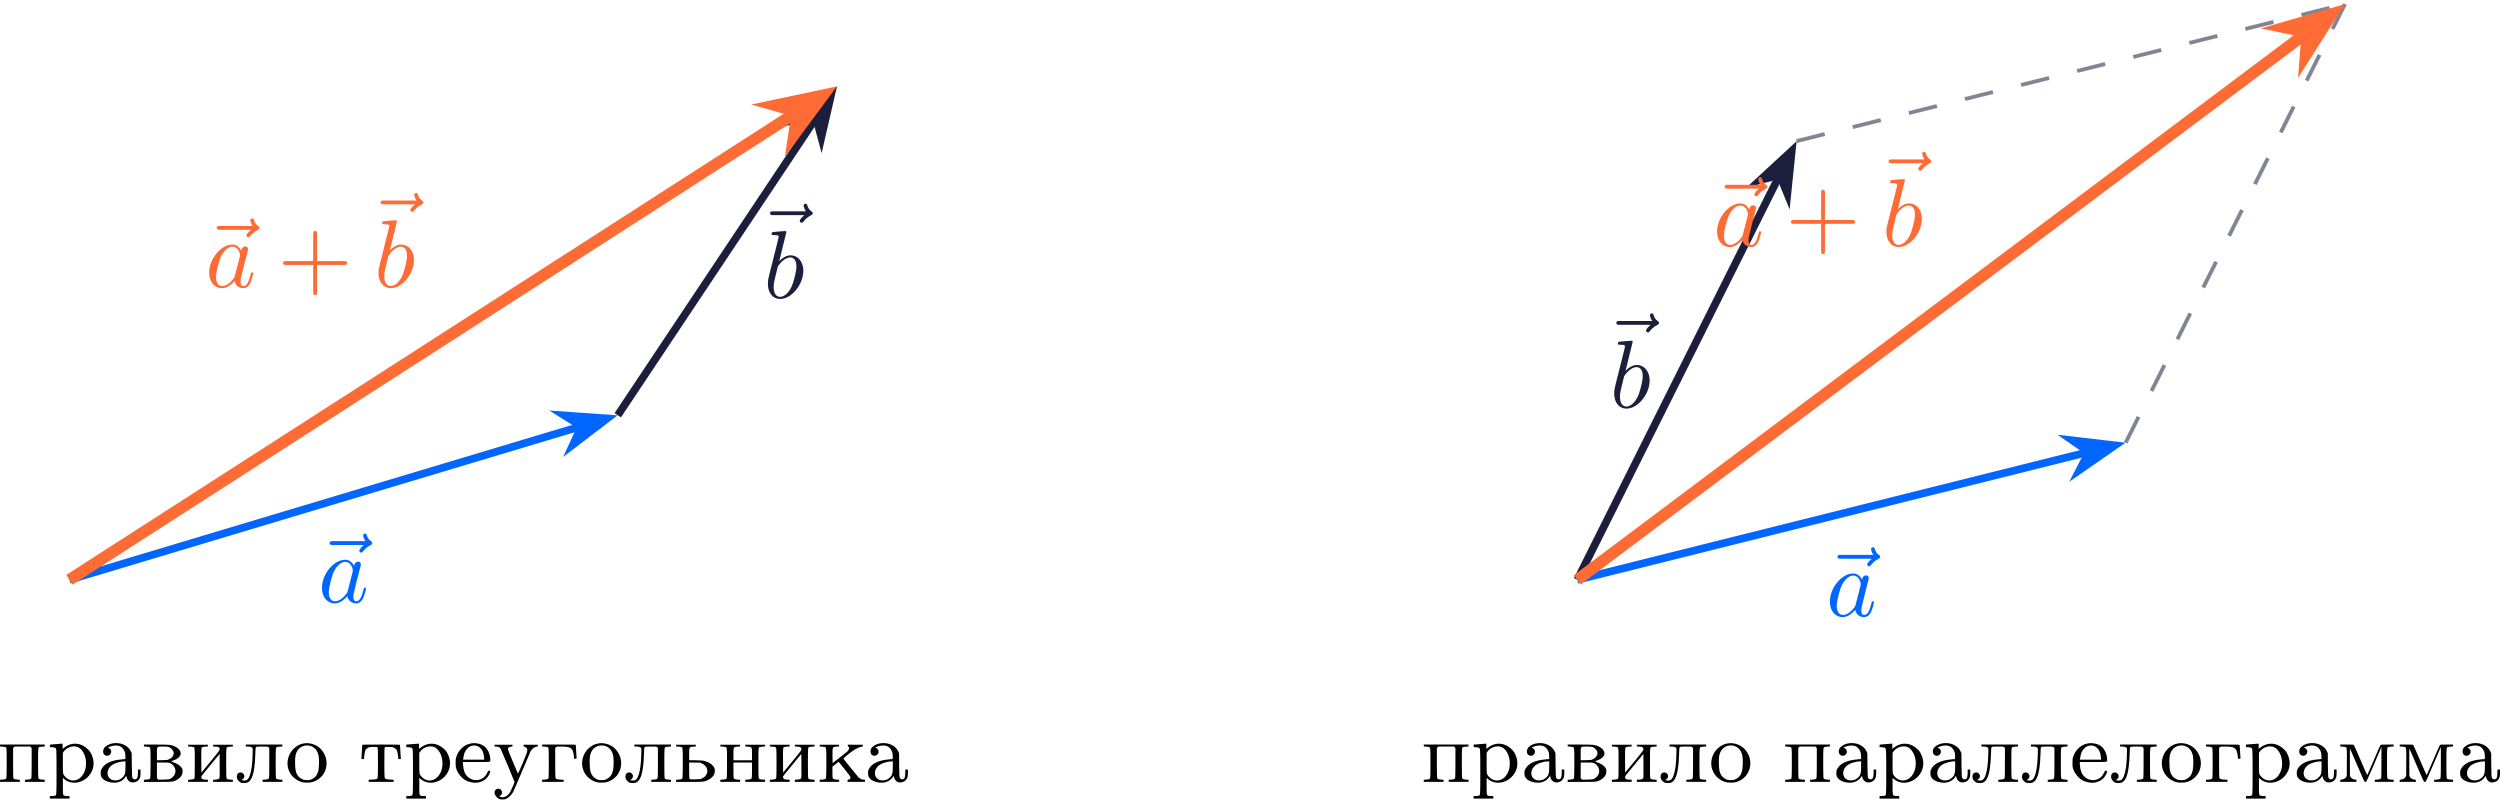
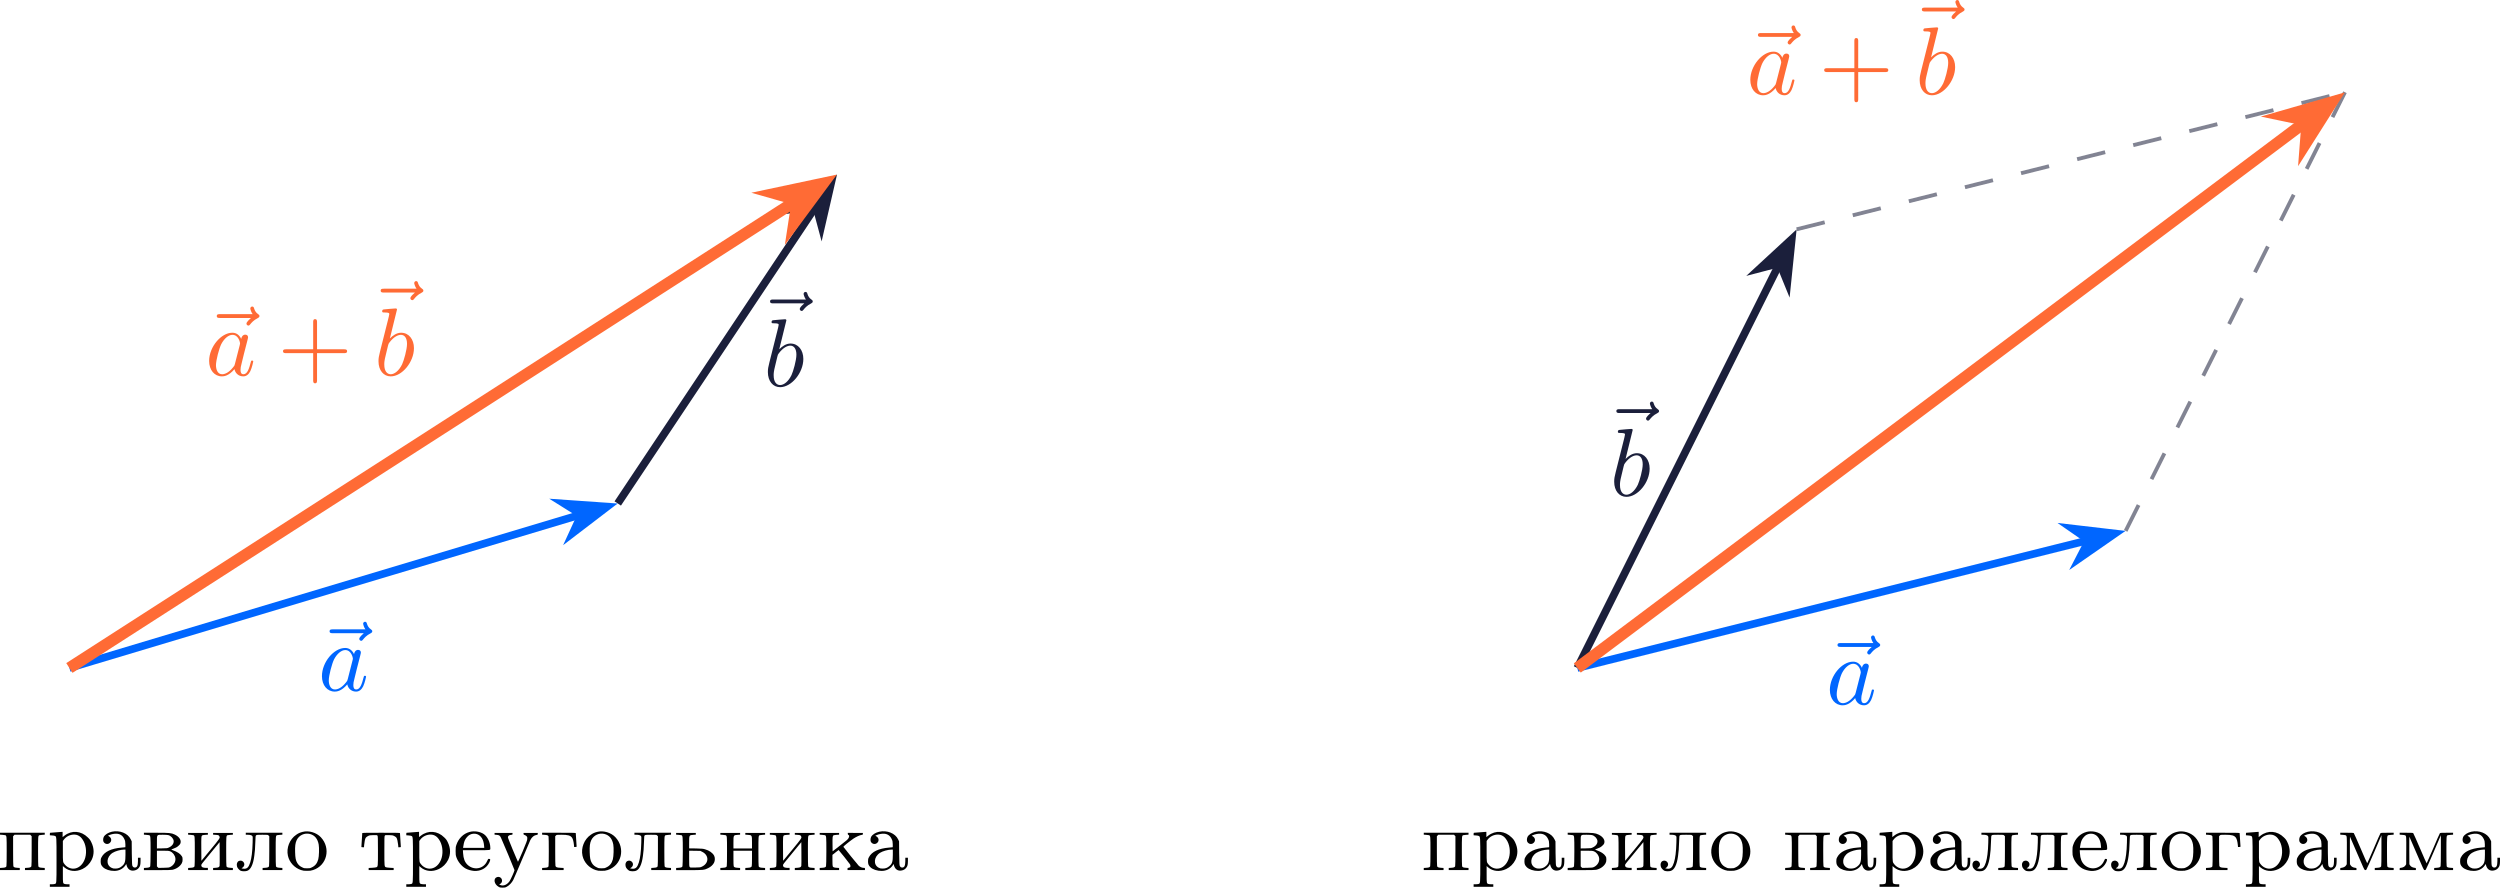
- <svg xmlns="http://www.w3.org/2000/svg" xmlns:xlink="http://www.w3.org/1999/xlink" version="1.1" width="336.024pt" height="107.454pt" viewBox="-66.455 -69.827 258.48 82.657">
+ <svg xmlns="http://www.w3.org/2000/svg" xmlns:xlink="http://www.w3.org/1999/xlink" version="1.1" width="336.024pt" height="119.309pt" viewBox="-66.455 -66.684 258.48 91.776">
  <defs>
    <path id="g0-224" d="M1.56-3.972C1.175-3.882 .852-3.676 .726-3.443C.646-3.282 .637-3.031 .708-2.914C.888-2.636 1.246-2.636 1.426-2.905C1.56-3.102 1.488-3.362 1.273-3.488L1.157-3.56L1.291-3.622C1.515-3.721 1.847-3.784 2.071-3.766C2.43-3.739 2.69-3.56 2.851-3.21C2.932-3.04 2.95-2.977 2.959-2.69C2.968-2.511 2.959-2.367 2.95-2.367C2.932-2.367 2.762-2.349 2.573-2.331C1.497-2.242 .789-1.901 .502-1.345C.412-1.175 .403-1.121 .403-.915C.403-.628 .457-.493 .646-.305C.879-.072 1.363 .09 1.82 .081C2.277 .081 2.708-.126 2.95-.484L3.049-.637L3.084-.502C3.192-.09 3.497 .117 3.882 .036C4.089 0 4.25-.099 4.358-.251C4.492-.421 4.519-.547 4.528-.933V-1.282H4.394H4.259V-.933C4.25-.448 4.169-.269 3.936-.269C3.829-.269 3.757-.314 3.694-.421C3.649-.511 3.64-.655 3.622-1.748L3.613-2.977L3.515-3.183C3.219-3.811 2.376-4.151 1.56-3.972ZM2.968-1.587C2.968-.879 2.905-.664 2.618-.421C2.421-.242 2.206-.161 1.928-.161C1.722-.161 1.668-.17 1.506-.251C.933-.547 .995-1.372 1.632-1.784C1.91-1.964 2.457-2.116 2.824-2.125H2.968Z" />
    <path id="g0-226" d="M.269-3.766V-3.667L.511-3.649C.646-3.64 .789-3.622 .816-3.613C.95-3.551 .959-3.506 .959-1.946C.959-1.094 .941-.448 .924-.403C.888-.296 .798-.26 .52-.242L.269-.224V-.108V0H1.641C2.717 0 3.058-.009 3.21-.036C3.64-.126 4.017-.395 4.187-.717C4.25-.852 4.268-.924 4.268-1.094C4.268-1.282 4.259-1.327 4.178-1.453C4.035-1.686 3.712-1.901 3.264-2.053C3.111-2.107 3.084-2.125 3.129-2.143C3.578-2.313 3.685-2.367 3.856-2.529C3.936-2.591 4.017-2.69 4.035-2.744C4.169-3.075 3.945-3.443 3.461-3.676C3.093-3.847 2.932-3.865 1.524-3.865H.269ZM2.789-3.622C3.058-3.551 3.309-3.291 3.344-3.04C3.38-2.771 3.201-2.502 2.869-2.349C2.69-2.26 2.663-2.26 2.152-2.251L1.614-2.242V-2.878C1.614-3.703 1.578-3.658 2.224-3.658C2.475-3.658 2.726-3.64 2.789-3.622ZM2.977-1.946C3.255-1.838 3.488-1.533 3.524-1.219C3.569-.861 3.353-.511 3.004-.332C2.842-.26 2.806-.251 2.295-.242L1.766-.233L1.695-.305L1.614-.386V-1.193V-2.008H2.215C2.735-2.008 2.833-2 2.977-1.946Z" />
    <path id="g0-227" d="M.233-3.766V-3.667L.484-3.649C.771-3.631 .852-3.596 .897-3.488C.933-3.389 .933-.502 .897-.403C.852-.296 .771-.26 .484-.242L.233-.224V-.117V-.009H1.345H2.457V-.117V-.224L2.125-.242C1.766-.26 1.668-.296 1.614-.43C1.596-.475 1.587-1.13 1.587-2.008V-3.506L1.659-3.578C1.731-3.658 1.739-3.658 2.215-3.658C2.905-3.658 3.156-3.587 3.327-3.353C3.416-3.219 3.488-2.968 3.524-2.609L3.542-2.394H3.676C3.757-2.394 3.802-2.412 3.802-2.43C3.802-2.457 3.784-2.771 3.757-3.129C3.739-3.497 3.712-3.811 3.712-3.829C3.712-3.856 3.344-3.865 1.973-3.865H.233Z" />
    <path id="g0-229" d="M1.713-3.954C1.381-3.865 1.094-3.703 .852-3.461C.601-3.21 .448-2.95 .332-2.618C.26-2.412 .251-2.331 .251-1.973S.26-1.542 .332-1.327C.484-.879 .87-.403 1.264-.179C1.515-.036 1.865 .054 2.152 .081C2.842 .126 3.443-.197 3.73-.78C3.865-1.067 3.865-1.166 3.703-1.166C3.613-1.166 3.604-1.157 3.506-.933C3.147-.117 2.125 .063 1.479-.556C1.201-.825 1.058-1.184 1.022-1.757L1.004-2.062H2.403C3.972-2.062 3.838-2.044 3.838-2.304C3.838-2.86 3.551-3.461 3.174-3.721C2.789-3.99 2.179-4.08 1.713-3.954ZM2.466-3.721C2.887-3.569 3.147-3.147 3.192-2.537L3.21-2.304H2.116H1.022L1.04-2.43C1.067-2.663 1.13-2.923 1.21-3.093C1.291-3.282 1.506-3.533 1.668-3.631C1.901-3.775 2.215-3.811 2.466-3.721Z" />
    <path id="g0-232" d="M.233-3.757V-3.667L.484-3.649C.619-3.64 .753-3.622 .78-3.613C.924-3.551 .924-3.506 .924-1.946C.924-1.094 .915-.448 .897-.403C.852-.296 .771-.26 .484-.242L.233-.224V-.117V-.009H1.255H2.277V-.126V-.233H2.107C1.892-.233 1.713-.278 1.659-.332C1.632-.359 1.605-.421 1.596-.484C1.578-.583 1.605-.619 2.537-1.739L3.488-2.896L3.497-1.722C3.506-1.076 3.497-.502 3.488-.448C3.461-.314 3.371-.26 3.067-.242L2.815-.224V-.117V-.009H3.838H4.86V-.117V-.224L4.609-.242C4.322-.26 4.232-.296 4.196-.403C4.178-.448 4.169-1.094 4.169-1.946C4.169-3.506 4.169-3.551 4.304-3.613C4.34-3.622 4.474-3.64 4.609-3.649L4.86-3.667V-3.757V-3.847H3.838H2.815V-3.757V-3.667L3.067-3.649C3.362-3.631 3.407-3.613 3.461-3.506C3.551-3.327 3.551-3.327 2.555-2.116L1.605-.968L1.596-2.188C1.587-3.461 1.587-3.533 1.713-3.604C1.748-3.622 1.892-3.64 2.026-3.649L2.277-3.667V-3.757V-3.847H1.255H.233Z" />
    <path id="g0-234" d="M.269-3.757V-3.667L.511-3.649C.646-3.64 .789-3.622 .816-3.613C.95-3.551 .959-3.506 .959-1.946C.959-1.094 .941-.448 .924-.403C.888-.296 .798-.26 .52-.242L.269-.224V-.117V-.009H1.273H2.277V-.117V-.224L2.026-.242C1.748-.26 1.659-.296 1.614-.403C1.596-.448 1.587-.726 1.587-1.031V-1.578L1.901-1.829C2.071-1.964 2.215-2.071 2.224-2.08C2.251-2.08 3.353-.69 3.407-.592C3.461-.484 3.461-.341 3.407-.296C3.38-.278 3.309-.251 3.255-.242C3.156-.233 3.147-.224 3.147-.117V-.009H4.044H4.949V-.126C4.949-.233 4.94-.233 4.842-.233C4.645-.233 4.447-.323 4.295-.466C4.178-.583 2.798-2.286 2.717-2.412C2.699-2.448 3.371-2.995 3.766-3.264C4.035-3.443 4.42-3.622 4.591-3.64C4.725-3.658 4.734-3.667 4.734-3.757V-3.847H3.954L3.174-3.856V-3.757C3.174-3.685 3.192-3.658 3.237-3.64C3.335-3.613 3.344-3.479 3.264-3.335C3.174-3.174 3.156-3.147 2.322-2.502L1.605-1.946L1.596-2.672C1.587-3.434 1.596-3.542 1.713-3.604C1.748-3.622 1.892-3.64 2.026-3.649L2.277-3.667V-3.757V-3.847H1.273H.269Z" />
    <path id="g0-235" d="M1.076-3.757V-3.658H1.264C1.515-3.658 1.677-3.613 1.748-3.533C1.802-3.461 1.802-3.416 1.784-2.833C1.757-1.892 1.677-1.255 1.533-.789C1.381-.314 1.228-.143 .915-.143C.753-.143 .61-.179 .655-.215C.664-.215 .699-.233 .726-.251C.762-.269 .825-.332 .861-.386C1.085-.708 .708-1.121 .35-.941C.17-.843 .099-.619 .179-.35C.215-.206 .421 .009 .565 .072C.726 .126 1.013 .134 1.193 .081C1.578-.027 1.838-.565 1.955-1.462C2.026-2.017 2.035-2.134 2.062-2.86C2.08-3.524 2.089-3.551 2.152-3.604C2.215-3.649 2.286-3.658 2.789-3.658C3.353-3.658 3.362-3.658 3.434-3.578L3.506-3.506V-1.991C3.506-1.112 3.497-.448 3.479-.403C3.434-.296 3.344-.26 3.067-.242L2.815-.224V-.117V-.009H3.838H4.86V-.117V-.224L4.609-.242C4.322-.26 4.232-.296 4.196-.403C4.178-.448 4.169-1.094 4.169-1.946C4.169-3.506 4.169-3.551 4.304-3.613C4.34-3.622 4.474-3.64 4.609-3.649L4.86-3.667V-3.766V-3.865H2.968H1.076Z" />
    <path id="g0-236" d="M.296-3.766V-3.667L.547-3.649C.681-3.64 .825-3.622 .861-3.604C.986-3.533 .986-3.47 .977-2.008L.968-.61L.897-.493C.816-.359 .646-.269 .439-.242C.296-.224 .296-.224 .296-.117V-.009H1.139H1.973V-.117C1.973-.224 1.973-.224 1.829-.242C1.623-.269 1.453-.359 1.372-.493L1.3-.61L1.291-2.053C1.291-2.842 1.291-3.479 1.3-3.461S1.641-2.672 2.044-1.739C2.699-.206 2.78-.036 2.851-.009C2.923 0 2.95 0 2.995-.045C3.022-.072 3.389-.888 3.802-1.856L4.555-3.613V-2.044C4.555-1.121 4.546-.448 4.528-.403C4.483-.296 4.394-.26 4.116-.242L3.865-.224V-.117V-.009H4.842H5.819V-.117V-.224L5.568-.242C5.281-.26 5.192-.296 5.156-.403C5.138-.448 5.129-1.094 5.129-1.946C5.129-3.506 5.129-3.551 5.263-3.613C5.299-3.622 5.434-3.64 5.568-3.649L5.819-3.667V-3.766V-3.865H5.156C4.627-3.865 4.492-3.856 4.456-3.82C4.429-3.802 4.125-3.093 3.766-2.251C3.398-1.417 3.102-.717 3.084-.708C3.075-.69 2.771-1.381 2.403-2.242C2.035-3.093 1.722-3.811 1.695-3.829C1.677-3.856 1.462-3.865 .977-3.865H.296Z" />
    <path id="g0-237" d="M.233-3.757V-3.667L.484-3.649C.619-3.64 .753-3.622 .78-3.613C.924-3.551 .924-3.506 .924-1.946C.924-1.094 .915-.448 .897-.403C.852-.296 .771-.26 .484-.242L.233-.224V-.117V-.009H1.255H2.277V-.117V-.224L2.026-.242C1.748-.26 1.659-.296 1.614-.403C1.596-.448 1.587-.825 1.587-1.246V-2.008H2.546H3.506V-1.246C3.506-.825 3.497-.448 3.479-.403C3.434-.296 3.344-.26 3.067-.242L2.815-.224V-.117V-.009H3.838H4.86V-.117V-.224L4.609-.242C4.322-.26 4.232-.296 4.196-.403C4.178-.448 4.169-1.094 4.169-1.946C4.169-3.506 4.169-3.551 4.304-3.613C4.34-3.622 4.474-3.64 4.609-3.649L4.86-3.667V-3.757V-3.847H3.838H2.815V-3.757V-3.667L3.067-3.649C3.506-3.622 3.506-3.622 3.506-2.833V-2.242H2.546H1.587V-2.833C1.587-3.622 1.587-3.622 2.026-3.649L2.277-3.667V-3.757V-3.847H1.255H.233Z" />
    <path id="g0-238" d="M1.829-3.954C1.551-3.882 1.39-3.811 1.175-3.658C.493-3.201 .134-2.295 .314-1.488C.466-.807 .986-.233 1.668-.009C1.901 .063 1.973 .072 2.286 .072C2.609 .072 2.681 .063 2.914-.009C4.358-.475 4.779-2.26 3.721-3.398C3.264-3.891 2.457-4.125 1.829-3.954ZM2.591-3.739C3.093-3.604 3.389-3.237 3.497-2.645C3.56-2.286 3.533-1.426 3.452-1.121C3.344-.708 3.129-.439 2.771-.278C2.609-.197 2.555-.188 2.286-.188C2.026-.188 1.973-.197 1.811-.278C1.569-.386 1.408-.529 1.282-.735C1.121-1.004 1.076-1.255 1.058-1.856C1.04-2.475 1.076-2.798 1.219-3.102C1.462-3.613 2.044-3.882 2.591-3.739Z" />
    <path id="g0-239" d="M.233-3.766V-3.667L.484-3.649C.619-3.64 .753-3.622 .78-3.613C.924-3.551 .924-3.506 .924-1.946C.924-1.094 .915-.448 .897-.403C.852-.296 .771-.26 .484-.242L.233-.224V-.117V-.009H1.255H2.277V-.117V-.224L2.026-.242C1.748-.26 1.659-.296 1.614-.403C1.596-.448 1.587-1.112 1.587-1.991V-3.506L1.659-3.578L1.731-3.658H2.546H3.362L3.434-3.578L3.506-3.506V-1.991C3.506-1.112 3.497-.448 3.479-.403C3.434-.296 3.344-.26 3.067-.242L2.815-.224V-.117V-.009H3.838H4.86V-.117V-.224L4.609-.242C4.322-.26 4.232-.296 4.196-.403C4.178-.448 4.169-1.094 4.169-1.946C4.169-3.506 4.169-3.551 4.304-3.613C4.34-3.622 4.474-3.64 4.609-3.649L4.86-3.667V-3.766V-3.865H2.546H.233Z" />
    <path id="g0-240" d="M.897-3.909C.628-3.891 .368-3.873 .332-3.865C.278-3.865 .269-3.847 .269-3.739V-3.604L.502-3.587C.628-3.578 .771-3.56 .807-3.533C.959-3.452 .959-3.47 .959-1.004C.959 1.524 .968 1.372 .753 1.435C.69 1.453 .556 1.462 .457 1.462H.269V1.596V1.722H1.282H2.304V1.596V1.462H2.116C2.017 1.462 1.883 1.453 1.82 1.435C1.614 1.381 1.614 1.372 1.614 .421V-.421L1.766-.287C2.268 .134 2.968 .206 3.64-.117C4.053-.314 4.376-.637 4.591-1.058C4.869-1.632 4.86-2.26 4.564-2.869C4.456-3.102 4.385-3.201 4.196-3.38C3.506-4.071 2.537-4.151 1.784-3.569L1.587-3.416V-3.685V-3.954H1.488C1.435-3.945 1.166-3.927 .897-3.909ZM3.174-3.596C3.389-3.488 3.497-3.389 3.64-3.183C3.99-2.699 4.107-1.928 3.927-1.282C3.649-.305 2.798 .126 2.08-.341C1.991-.395 1.874-.502 1.82-.574C1.605-.834 1.614-.78 1.614-1.955V-3.013L1.704-3.138C1.955-3.488 2.394-3.694 2.833-3.676C2.977-3.667 3.084-3.64 3.174-3.596Z" />
    <path id="g0-242" d="M.323-3.829C.323-3.811 .305-3.488 .278-3.111C.26-2.744 .233-2.421 .233-2.403C.233-2.376 .278-2.367 .368-2.367H.502L.52-2.6C.547-2.932 .61-3.228 .681-3.344C.726-3.407 .807-3.47 .915-3.524C1.067-3.604 1.13-3.613 1.47-3.622C1.838-3.631 1.847-3.631 1.901-3.56C1.937-3.497 1.946-3.335 1.946-2C1.946-.359 1.946-.359 1.775-.296C1.731-.278 1.533-.251 1.336-.242L.986-.224V-.117V-.009H2.277H3.569V-.117V-.224L3.21-.242C3.022-.251 2.824-.278 2.78-.296C2.609-.359 2.609-.359 2.609-2C2.609-3.335 2.609-3.497 2.654-3.56C2.699-3.631 2.717-3.631 3.084-3.622C3.425-3.613 3.479-3.604 3.631-3.524C3.739-3.47 3.829-3.407 3.865-3.344C3.936-3.228 3.999-2.932 4.035-2.6L4.053-2.367H4.187C4.268-2.367 4.313-2.376 4.313-2.403C4.313-2.421 4.295-2.744 4.268-3.111C4.25-3.488 4.223-3.811 4.223-3.829C4.223-3.856 3.811-3.865 2.277-3.865C.735-3.865 .323-3.856 .323-3.829Z" />
    <path id="g0-243" d="M.179-3.757V-3.667L.386-3.649C.655-3.631 .735-3.578 .843-3.344C.986-3.058 2.242-.045 2.242 0C2.242 .099 1.847 .977 1.722 1.157C1.453 1.524 1.085 1.677 .762 1.533L.655 1.479L.753 1.426C1.049 1.264 1.004 .825 .69 .717C.583 .69 .547 .69 .439 .717C.018 .852 .126 1.47 .61 1.731C.735 1.802 .798 1.811 1.013 1.811C1.246 1.811 1.282 1.802 1.462 1.704C1.695 1.578 1.964 1.3 2.107 1.022C2.161 .915 2.573-.027 3.013-1.076C3.452-2.116 3.847-3.04 3.882-3.12C4.035-3.416 4.259-3.604 4.519-3.64C4.636-3.658 4.645-3.667 4.645-3.757V-3.847H3.909H3.174V-3.757C3.174-3.676 3.192-3.658 3.273-3.64C3.318-3.631 3.407-3.578 3.47-3.524C3.569-3.416 3.569-3.407 3.56-3.228C3.551-3.067 3.47-2.869 3.084-1.937C2.824-1.336 2.609-.852 2.6-.861C2.582-.87 2.349-1.435 2.062-2.107C1.695-2.995 1.551-3.353 1.56-3.416C1.578-3.551 1.695-3.631 1.883-3.649C2.026-3.658 2.035-3.667 2.035-3.757V-3.847H1.103H.179Z" />
    <path id="g0-252" d="M.269-3.757V-3.667L.511-3.649C.646-3.64 .789-3.622 .816-3.613C.95-3.551 .959-3.506 .959-1.946C.959-1.094 .941-.448 .924-.403C.888-.296 .798-.26 .52-.242L.269-.224V-.108V0H1.569C3.058 0 3.192-.009 3.578-.206C3.856-.341 4.071-.538 4.187-.762C4.295-.968 4.304-1.3 4.196-1.497C4.044-1.784 3.694-2.035 3.264-2.152C3.075-2.215 2.941-2.224 2.331-2.242L1.614-2.251V-2.833C1.614-3.622 1.614-3.622 2.062-3.649L2.304-3.667V-3.757V-3.847H1.282H.269ZM2.968-1.892C3.676-1.542 3.676-.726 2.968-.377C2.771-.278 2.771-.278 2.242-.269C1.722-.26 1.713-.26 1.668-.332C1.623-.386 1.614-.511 1.614-1.201V-2.008L2.197-2L2.771-1.991Z" />
    <path id="g2-43" d="M4.075-2.291H6.854C6.994-2.291 7.183-2.291 7.183-2.491S6.994-2.69 6.854-2.69H4.075V-5.479C4.075-5.619 4.075-5.808 3.875-5.808S3.676-5.619 3.676-5.479V-2.69H.887C.747-2.69 .558-2.69 .558-2.491S.747-2.291 .887-2.291H3.676V.498C3.676 .638 3.676 .827 3.875 .827S4.075 .638 4.075 .498V-2.291Z" />
    <path id="g1-97" d="M3.716-3.766C3.537-4.134 3.248-4.403 2.8-4.403C1.634-4.403 .399-2.939 .399-1.484C.399-.548 .946 .11 1.724 .11C1.923 .11 2.421 .07 3.019-.638C3.098-.219 3.447 .11 3.925 .11C4.274 .11 4.503-.12 4.663-.438C4.832-.797 4.961-1.405 4.961-1.425C4.961-1.524 4.872-1.524 4.842-1.524C4.742-1.524 4.732-1.484 4.702-1.345C4.533-.697 4.354-.11 3.945-.11C3.676-.11 3.646-.369 3.646-.568C3.646-.787 3.666-.867 3.776-1.305C3.885-1.724 3.905-1.823 3.995-2.202L4.354-3.597C4.423-3.875 4.423-3.895 4.423-3.935C4.423-4.105 4.304-4.204 4.134-4.204C3.895-4.204 3.746-3.985 3.716-3.766ZM3.068-1.186C3.019-1.006 3.019-.986 2.869-.817C2.431-.269 2.022-.11 1.743-.11C1.245-.11 1.106-.658 1.106-1.046C1.106-1.544 1.425-2.77 1.654-3.228C1.963-3.816 2.411-4.184 2.809-4.184C3.457-4.184 3.597-3.367 3.597-3.308S3.577-3.188 3.567-3.138L3.068-1.186Z" />
    <path id="g1-98" d="M2.381-6.804C2.381-6.814 2.381-6.914 2.252-6.914C2.022-6.914 1.295-6.834 1.036-6.814C.956-6.804 .847-6.795 .847-6.615C.847-6.496 .936-6.496 1.086-6.496C1.564-6.496 1.584-6.426 1.584-6.326C1.584-6.257 1.494-5.918 1.445-5.709L.628-2.461C.508-1.963 .468-1.803 .468-1.455C.468-.508 .996 .11 1.733 .11C2.909 .11 4.134-1.375 4.134-2.809C4.134-3.716 3.606-4.403 2.809-4.403C2.351-4.403 1.943-4.115 1.644-3.806L2.381-6.804ZM1.445-3.039C1.504-3.258 1.504-3.278 1.594-3.387C2.082-4.035 2.531-4.184 2.79-4.184C3.148-4.184 3.417-3.885 3.417-3.248C3.417-2.66 3.088-1.514 2.909-1.136C2.58-.468 2.122-.11 1.733-.11C1.395-.11 1.066-.379 1.066-1.116C1.066-1.305 1.066-1.494 1.225-2.122L1.445-3.039Z" />
    <path id="g1-126" d="M5.35-5.928C5.21-5.798 4.882-5.519 4.882-5.34C4.882-5.24 4.981-5.141 5.081-5.141C5.171-5.141 5.22-5.21 5.27-5.27C5.39-5.42 5.619-5.699 6.057-5.918C6.127-5.958 6.227-6.007 6.227-6.127C6.227-6.227 6.157-6.276 6.087-6.326C5.868-6.476 5.758-6.655 5.679-6.894C5.659-6.984 5.619-7.113 5.479-7.113S5.28-6.984 5.28-6.904C5.28-6.854 5.36-6.535 5.519-6.326H2.162C1.993-6.326 1.813-6.326 1.813-6.127S1.993-5.928 2.162-5.928H5.35Z" />
  </defs>
  <g id="page1">
-     <path d="M-59.281-9.883L-6.523-25.711" stroke="#06f" fill="none" stroke-width=".797" stroke-miterlimit="10" />
-     <path d="M-3.676-26.562L-8.105-26.875L-6.332-25.766L-7.203-23.867Z" fill="#06f" />
-     <path d="M-3.676-26.562L-8.105-26.875L-6.332-25.766L-7.203-23.867Z" stroke="#06f" fill="none" stroke-width=".797" stroke-miterlimit="10" />
+     <path d="M-59.281 2.379L-6.523-13.445" stroke="#06f" fill="none" stroke-width=".797" stroke-miterlimit="10" />
+     <path d="M-3.676-14.301L-8.105-14.613L-6.332-13.504L-7.203-11.606Z" fill="#06f" />
+     <path d="M-3.676-14.301L-8.105-14.613L-6.332-13.504L-7.203-11.606Z" stroke="#06f" fill="none" stroke-width=".797" stroke-miterlimit="10" />
    <g fill="#06f" transform="matrix(1 0 0 1 25.7137 2.33195)">
-       <use x="-59.905" y="-9.882" xlink:href="#g1-126" />
-       <use x="-59.281" y="-9.882" xlink:href="#g1-97" />
+       <use x="-59.905" y="2.38" xlink:href="#g1-126" />
+       <use x="-59.281" y="2.38" xlink:href="#g1-97" />
    </g>
-     <path d="M-2.586-26.891L17.809-57.488" stroke="#1b1f3b" fill="none" stroke-width=".797" stroke-miterlimit="10" />
-     <path d="M19.461-59.961L15.852-57.379L17.922-57.652L18.465-55.637Z" fill="#1b1f3b" />
-     <path d="M19.461-59.961L15.852-57.379L17.922-57.652L18.465-55.637Z" stroke="#1b1f3b" fill="none" stroke-width=".797" stroke-miterlimit="10" />
-     <g fill="#1b1f3b" transform="matrix(1 0 0 1 71.7506 -29.14277)">
-       <use x="-60.4" y="-12.511" xlink:href="#g1-126" />
-       <use x="-59.281" y="-9.882" xlink:href="#g1-98" />
+     <path d="M-2.586-14.629L17.809-45.223" stroke="#1b1f3b" fill="none" stroke-width=".797" stroke-miterlimit="10" />
+     <path d="M19.461-47.699L15.852-45.113L17.922-45.391L18.465-43.371Z" fill="#1b1f3b" />
+     <path d="M19.461-47.699L15.852-45.113L17.922-45.391L18.465-43.371Z" stroke="#1b1f3b" fill="none" stroke-width=".797" stroke-miterlimit="10" />
+     <g fill="#1b1f3b" transform="matrix(1 0 0 1 71.7506 -29.14282)">
+       <use x="-60.4" y="-.249" xlink:href="#g1-126" />
+       <use x="-59.281" y="2.38" xlink:href="#g1-98" />
    </g>
-     <path d="M-59.281-9.883L15.754-58.117" stroke="#ff6b35" fill="none" stroke-width="1.196" stroke-miterlimit="10" />
-     <path d="M18.656-59.984L13.703-58.934L16.004-58.281L15.645-55.914Z" fill="#ff6b35" />
-     <path d="M18.656-59.984L13.703-58.934L16.004-58.281L15.645-55.914Z" stroke="#ff6b35" fill="none" stroke-width="1.195" stroke-miterlimit="10" />
-     <g fill="#ff6b35" transform="matrix(1 0 0 1 14.0495 -30.25987)">
-       <use x="-59.905" y="-9.882" xlink:href="#g1-126" />
-       <use x="-59.281" y="-9.882" xlink:href="#g1-97" />
-       <use x="-51.801" y="-9.882" xlink:href="#g2-43" />
-       <use x="-42.958" y="-12.511" xlink:href="#g1-126" />
-       <use x="-41.839" y="-9.882" xlink:href="#g1-98" />
+     <path d="M-59.281 2.379L15.754-45.855" stroke="#ff6b35" fill="none" stroke-width="1.196" stroke-miterlimit="10" />
+     <path d="M18.656-47.723L13.703-46.672L16.004-46.016L15.645-43.652Z" fill="#ff6b35" />
+     <path d="M18.656-47.723L13.703-46.672L16.004-46.016L15.645-43.652Z" stroke="#ff6b35" fill="none" stroke-width="1.195" stroke-miterlimit="10" />
+     <g fill="#ff6b35" transform="matrix(1 0 0 1 14.0495 -30.25992)">
+       <use x="-59.905" y="2.38" xlink:href="#g1-126" />
+       <use x="-59.281" y="2.38" xlink:href="#g1-97" />
+       <use x="-51.801" y="2.38" xlink:href="#g2-43" />
+       <use x="-42.958" y="-.249" xlink:href="#g1-126" />
+       <use x="-41.839" y="2.38" xlink:href="#g1-98" />
    </g>
-     <g transform="matrix(1 0 0 1 -7.4066 20.90093)">
-       <use x="-59.281" y="-9.882" xlink:href="#g0-239" />
-       <use x="-54.163" y="-9.882" xlink:href="#g0-240" />
-       <use x="-49.044" y="-9.882" xlink:href="#g0-224" />
-       <use x="-44.438" y="-9.882" xlink:href="#g0-226" />
-       <use x="-39.831" y="-9.882" xlink:href="#g0-232" />
-       <use x="-34.713" y="-9.882" xlink:href="#g0-235" />
-       <use x="-29.594" y="-9.882" xlink:href="#g0-238" />
-       <use x="-21.917" y="-9.882" xlink:href="#g0-242" />
-       <use x="-17.31" y="-9.882" xlink:href="#g0-240" />
-       <use x="-12.192" y="-9.882" xlink:href="#g0-229" />
-       <use x="-8.093" y="-9.882" xlink:href="#g0-243" />
-       <use x="-3.231" y="-9.882" xlink:href="#g0-227" />
-       <use x=".864" y="-9.882" xlink:href="#g0-238" />
-       <use x="5.47" y="-9.882" xlink:href="#g0-235" />
-       <use x="10.589" y="-9.882" xlink:href="#g0-252" />
-       <use x="15.196" y="-9.882" xlink:href="#g0-237" />
-       <use x="20.314" y="-9.882" xlink:href="#g0-232" />
-       <use x="25.432" y="-9.882" xlink:href="#g0-234" />
-       <use x="30.295" y="-9.882" xlink:href="#g0-224" />
+     <g transform="matrix(1 0 0 1 -7.4066 20.90098)">
+       <use x="-59.281" y="2.38" xlink:href="#g0-239" />
+       <use x="-54.163" y="2.38" xlink:href="#g0-240" />
+       <use x="-49.044" y="2.38" xlink:href="#g0-224" />
+       <use x="-44.438" y="2.38" xlink:href="#g0-226" />
+       <use x="-39.831" y="2.38" xlink:href="#g0-232" />
+       <use x="-34.713" y="2.38" xlink:href="#g0-235" />
+       <use x="-29.594" y="2.38" xlink:href="#g0-238" />
+       <use x="-21.917" y="2.38" xlink:href="#g0-242" />
+       <use x="-17.31" y="2.38" xlink:href="#g0-240" />
+       <use x="-12.192" y="2.38" xlink:href="#g0-229" />
+       <use x="-8.093" y="2.38" xlink:href="#g0-243" />
+       <use x="-3.231" y="2.38" xlink:href="#g0-227" />
+       <use x=".864" y="2.38" xlink:href="#g0-238" />
+       <use x="5.47" y="2.38" xlink:href="#g0-235" />
+       <use x="10.589" y="2.38" xlink:href="#g0-252" />
+       <use x="15.196" y="2.38" xlink:href="#g0-237" />
+       <use x="20.314" y="2.38" xlink:href="#g0-232" />
+       <use x="25.432" y="2.38" xlink:href="#g0-234" />
+       <use x="30.295" y="2.38" xlink:href="#g0-224" />
    </g>
-     <path d="M96.625-9.883L149.332-23.059" stroke="#06f" fill="none" stroke-width=".797" stroke-miterlimit="10" />
-     <path d="M152.219-23.781L147.809-24.297L149.528-23.105L148.571-21.25Z" fill="#06f" />
-     <path d="M152.219-23.781L147.809-24.297L149.528-23.105L148.571-21.25Z" stroke="#06f" fill="none" stroke-width=".797" stroke-miterlimit="10" />
+     <path d="M96.625 2.379L149.332-10.797" stroke="#06f" fill="none" stroke-width=".797" stroke-miterlimit="10" />
+     <path d="M152.219-11.52L147.809-12.035L149.528-10.844L148.571-8.988Z" fill="#06f" />
+     <path d="M152.219-11.52L147.809-12.035L149.528-10.844L148.571-8.988Z" stroke="#06f" fill="none" stroke-width=".797" stroke-miterlimit="10" />
    <g fill="#06f" transform="matrix(1 0 0 1 181.6213 3.74939)">
-       <use x="-59.905" y="-9.882" xlink:href="#g1-126" />
-       <use x="-59.281" y="-9.882" xlink:href="#g1-97" />
+       <use x="-59.905" y="2.38" xlink:href="#g1-126" />
+       <use x="-59.281" y="2.38" xlink:href="#g1-97" />
    </g>
-     <path d="M96.625-9.883L117.465-51.563" stroke="#1b1f3b" fill="none" stroke-width=".797" stroke-miterlimit="10" />
-     <path d="M118.796-54.223L115.535-51.211L117.554-51.738L118.343-49.805Z" fill="#1b1f3b" />
-     <path d="M118.796-54.223L115.535-51.211L117.554-51.738L118.343-49.805Z" stroke="#1b1f3b" fill="none" stroke-width=".797" stroke-miterlimit="10" />
-     <g fill="#1b1f3b" transform="matrix(1 0 0 1 159.2523 -17.80407)">
-       <use x="-60.4" y="-12.511" xlink:href="#g1-126" />
-       <use x="-59.281" y="-9.882" xlink:href="#g1-98" />
+     <path d="M96.625 2.379L117.465-39.297" stroke="#1b1f3b" fill="none" stroke-width=".797" stroke-miterlimit="10" />
+     <path d="M118.797-41.961L115.535-38.949L117.554-39.477L118.343-37.543Z" fill="#1b1f3b" />
+     <path d="M118.797-41.961L115.535-38.949L117.554-39.477L118.343-37.543Z" stroke="#1b1f3b" fill="none" stroke-width=".797" stroke-miterlimit="10" />
+     <g fill="#1b1f3b" transform="matrix(1 0 0 1 159.2523 -17.80402)">
+       <use x="-60.4" y="-.249" xlink:href="#g1-126" />
+       <use x="-59.281" y="2.38" xlink:href="#g1-98" />
    </g>
-     <path d="M153.321-24.055L175.996-69.41" stroke="#828493" fill="none" stroke-width=".399" stroke-miterlimit="10" stroke-dasharray="2.989 2.989" />
-     <path d="M119.305-55.238L175.996-69.41" stroke="#828493" fill="none" stroke-width=".399" stroke-miterlimit="10" stroke-dasharray="2.989 2.989" />
-     <path d="M96.625-9.883L171.871-66.316" stroke="#ff6b35" fill="none" stroke-width="1.196" stroke-miterlimit="10" />
-     <path d="M174.637-68.391L169.77-66.984L172.11-66.496L171.926-64.109Z" fill="#ff6b35" />
-     <path d="M174.637-68.391L169.77-66.984L172.11-66.496L171.926-64.109Z" stroke="#ff6b35" fill="none" stroke-width="1.195" stroke-miterlimit="10" />
-     <g fill="#ff6b35" transform="matrix(1 0 0 1 169.9573 -34.51197)">
-       <use x="-59.905" y="-9.882" xlink:href="#g1-126" />
-       <use x="-59.281" y="-9.882" xlink:href="#g1-97" />
-       <use x="-51.801" y="-9.882" xlink:href="#g2-43" />
-       <use x="-42.958" y="-12.511" xlink:href="#g1-126" />
-       <use x="-41.839" y="-9.882" xlink:href="#g1-98" />
+     <path d="M153.321-11.793L175.996-57.148" stroke="#828493" fill="none" stroke-width=".399" stroke-miterlimit="10" stroke-dasharray="2.989 2.989" />
+     <path d="M119.305-42.977L175.996-57.148" stroke="#828493" fill="none" stroke-width=".399" stroke-miterlimit="10" stroke-dasharray="2.989 2.989" />
+     <path d="M96.625 2.379L171.871-54.055" stroke="#ff6b35" fill="none" stroke-width="1.196" stroke-miterlimit="10" />
+     <path d="M174.637-56.125L169.77-54.723L172.11-54.234L171.926-51.848Z" fill="#ff6b35" />
+     <path d="M174.637-56.125L169.77-54.723L172.11-54.234L171.926-51.848Z" stroke="#ff6b35" fill="none" stroke-width="1.195" stroke-miterlimit="10" />
+     <g fill="#ff6b35" transform="matrix(1 0 0 1 173.3953 -59.32192)">
+       <use x="-59.905" y="2.38" xlink:href="#g1-126" />
+       <use x="-59.281" y="2.38" xlink:href="#g1-97" />
+       <use x="-51.801" y="2.38" xlink:href="#g2-43" />
+       <use x="-42.958" y="-.249" xlink:href="#g1-126" />
+       <use x="-41.839" y="2.38" xlink:href="#g1-98" />
    </g>
-     <g transform="matrix(1 0 0 1 139.7994 20.90093)">
-       <use x="-59.281" y="-9.882" xlink:href="#g0-239" />
-       <use x="-54.163" y="-9.882" xlink:href="#g0-240" />
-       <use x="-49.044" y="-9.882" xlink:href="#g0-224" />
-       <use x="-44.438" y="-9.882" xlink:href="#g0-226" />
-       <use x="-39.831" y="-9.882" xlink:href="#g0-232" />
-       <use x="-34.713" y="-9.882" xlink:href="#g0-235" />
-       <use x="-29.594" y="-9.882" xlink:href="#g0-238" />
-       <use x="-21.917" y="-9.882" xlink:href="#g0-239" />
-       <use x="-16.798" y="-9.882" xlink:href="#g0-224" />
-       <use x="-12.192" y="-9.882" xlink:href="#g0-240" />
-       <use x="-7.073" y="-9.882" xlink:href="#g0-224" />
-       <use x="-2.467" y="-9.882" xlink:href="#g0-235" />
-       <use x="2.652" y="-9.882" xlink:href="#g0-235" />
-       <use x="7.77" y="-9.882" xlink:href="#g0-229" />
-       <use x="11.869" y="-9.882" xlink:href="#g0-235" />
-       <use x="16.987" y="-9.882" xlink:href="#g0-238" />
-       <use x="21.594" y="-9.882" xlink:href="#g0-227" />
-       <use x="25.688" y="-9.882" xlink:href="#g0-240" />
-       <use x="30.807" y="-9.882" xlink:href="#g0-224" />
-       <use x="35.413" y="-9.882" xlink:href="#g0-236" />
-       <use x="41.556" y="-9.882" xlink:href="#g0-236" />
-       <use x="47.698" y="-9.882" xlink:href="#g0-224" />
+     <g transform="matrix(1 0 0 1 139.7994 20.90098)">
+       <use x="-59.281" y="2.38" xlink:href="#g0-239" />
+       <use x="-54.163" y="2.38" xlink:href="#g0-240" />
+       <use x="-49.044" y="2.38" xlink:href="#g0-224" />
+       <use x="-44.438" y="2.38" xlink:href="#g0-226" />
+       <use x="-39.831" y="2.38" xlink:href="#g0-232" />
+       <use x="-34.713" y="2.38" xlink:href="#g0-235" />
+       <use x="-29.594" y="2.38" xlink:href="#g0-238" />
+       <use x="-21.917" y="2.38" xlink:href="#g0-239" />
+       <use x="-16.798" y="2.38" xlink:href="#g0-224" />
+       <use x="-12.192" y="2.38" xlink:href="#g0-240" />
+       <use x="-7.073" y="2.38" xlink:href="#g0-224" />
+       <use x="-2.467" y="2.38" xlink:href="#g0-235" />
+       <use x="2.652" y="2.38" xlink:href="#g0-235" />
+       <use x="7.77" y="2.38" xlink:href="#g0-229" />
+       <use x="11.869" y="2.38" xlink:href="#g0-235" />
+       <use x="16.987" y="2.38" xlink:href="#g0-238" />
+       <use x="21.594" y="2.38" xlink:href="#g0-227" />
+       <use x="25.688" y="2.38" xlink:href="#g0-240" />
+       <use x="30.807" y="2.38" xlink:href="#g0-224" />
+       <use x="35.413" y="2.38" xlink:href="#g0-236" />
+       <use x="41.556" y="2.38" xlink:href="#g0-236" />
+       <use x="47.698" y="2.38" xlink:href="#g0-224" />
    </g>
  </g>
</svg>
